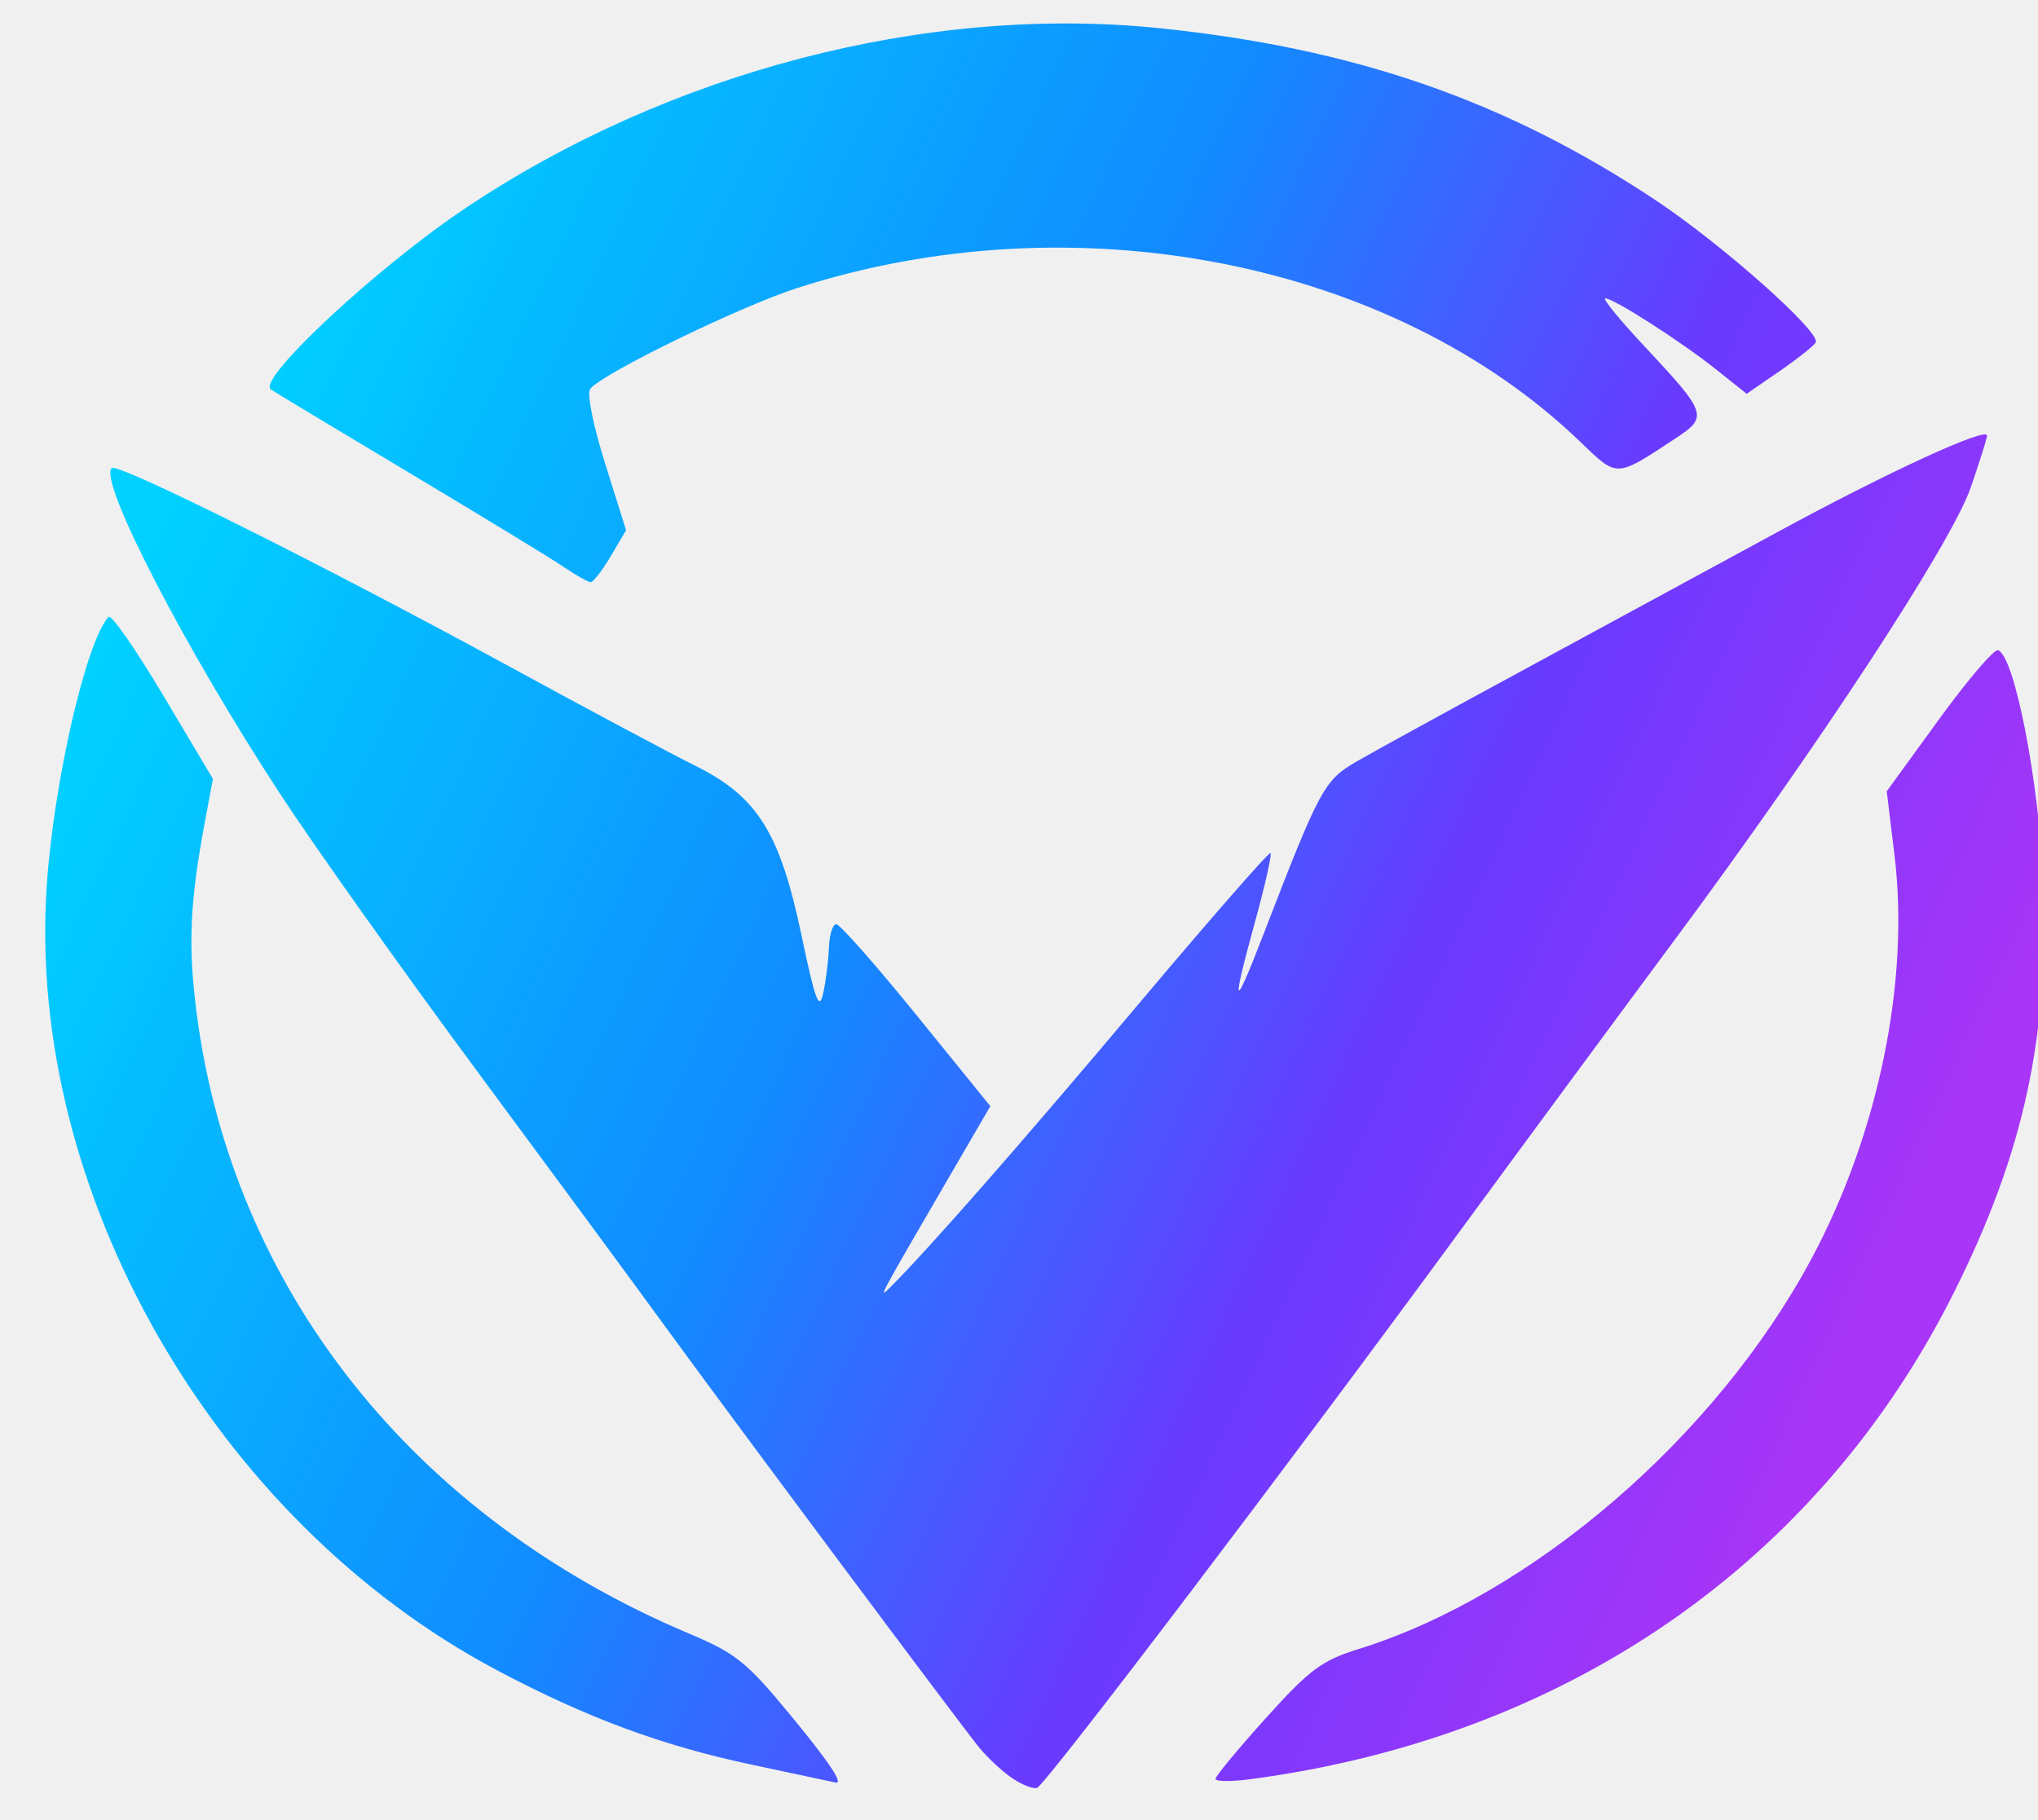
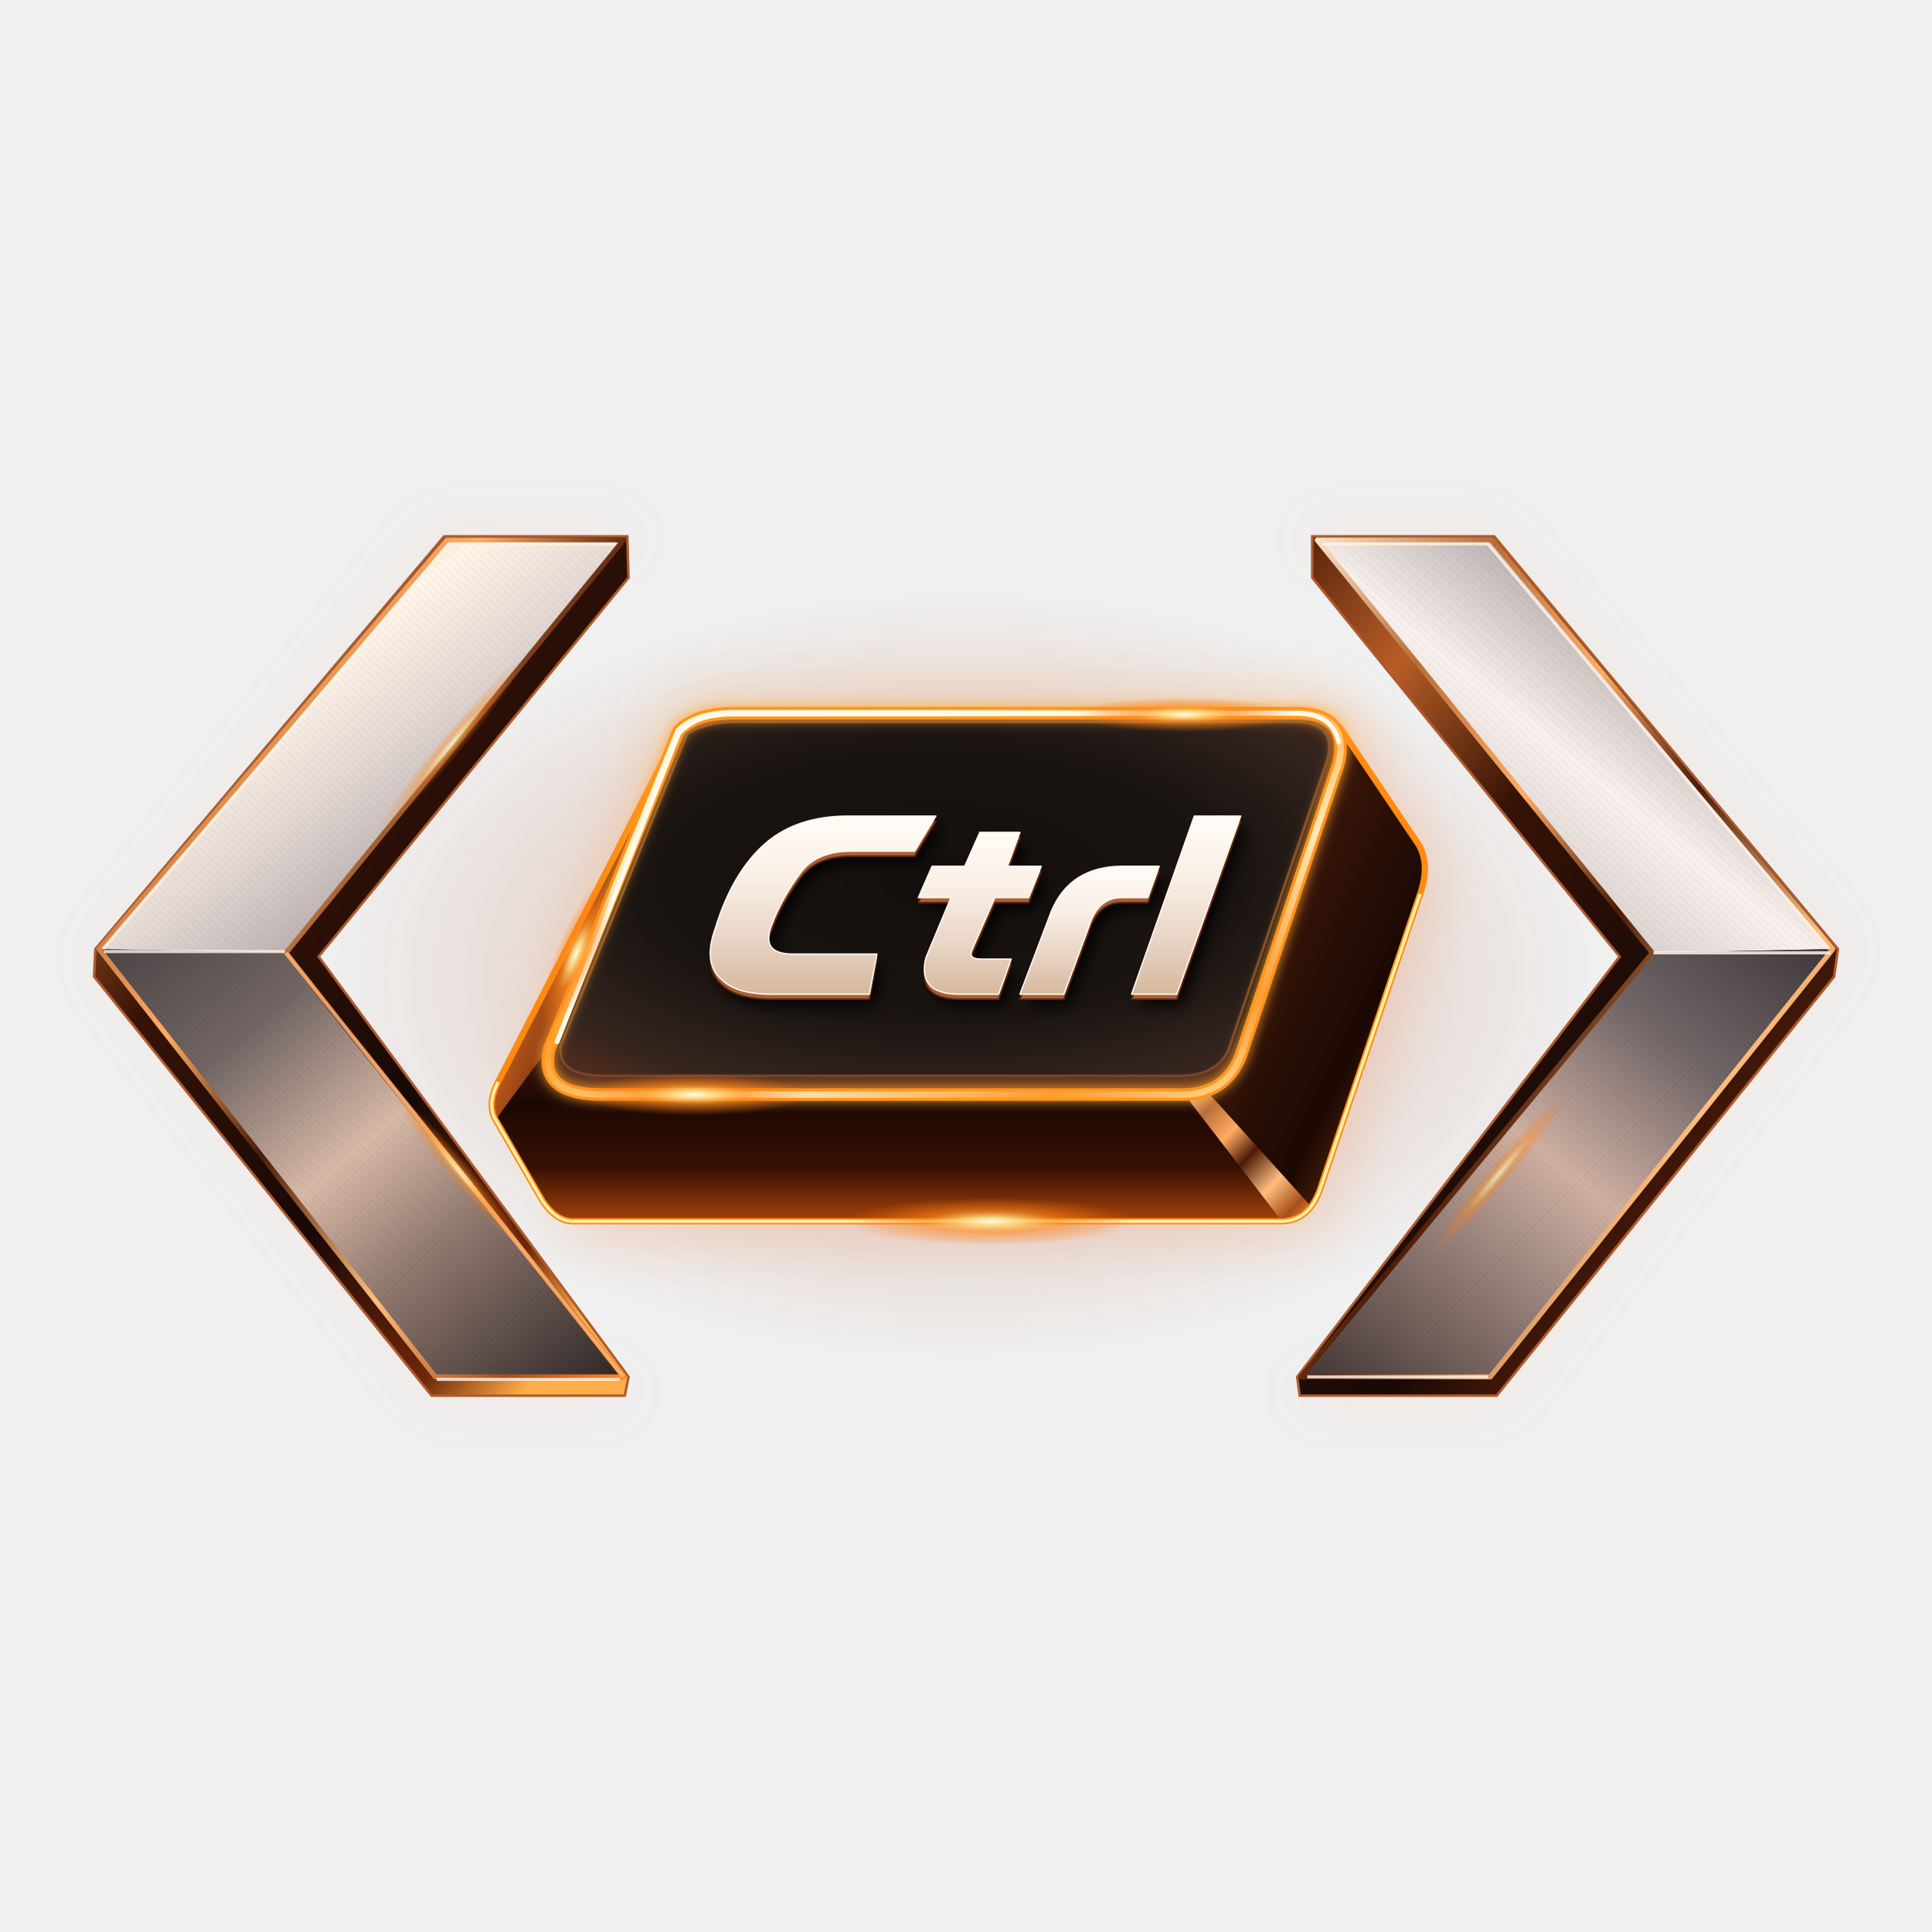
- <svg xmlns="http://www.w3.org/2000/svg" viewBox="0 0 280 250" role="img" aria-label="CTRLHACK">
+ <svg xmlns="http://www.w3.org/2000/svg" viewBox="114 -330.5 1540 1540" preserveAspectRatio="xMidYMid meet" role="img" aria-labelledby="title desc">
  <defs>
-     <linearGradient id="ctrlhack-gradient" gradientUnits="userSpaceOnUse" x1="25" y1="65" x2="260" y2="175">
-       <stop stop-color="#00D1FF" />
-       <stop offset=".42" stop-color="#118BFF" />
-       <stop offset=".7" stop-color="#693AFF" />
-       <stop offset="1" stop-color="#A835F7" />
-     </linearGradient>
+     <linearGradient id="metalTop" x1="0" y1="0" x2="1" y2="1">
+       <stop stop-color="#6d605e" />
+       <stop offset=".19" stop-color="#b9aaa2" />
+       <stop offset=".36" stop-color="#fff5e8" />
+       <stop offset=".52" stop-color="#e2d7d2" />
+       <stop offset=".74" stop-color="#aca3a3" />
+       <stop offset=".91" stop-color="#f8eeea" />
+       <stop offset="1" stop-color="#7b7271" />
+     </linearGradient>
+     <linearGradient id="metalBottom" x1="0" y1="0" x2="1" y2="1">
+       <stop stop-color="#494344" />
+       <stop offset=".24" stop-color="#706462" />
+       <stop offset=".48" stop-color="#d7b8a6" />
+       <stop offset=".66" stop-color="#92796f" />
+       <stop offset=".85" stop-color="#584a46" />
+       <stop offset="1" stop-color="#2c2524" />
+     </linearGradient>
+     <linearGradient id="metalRight" x1="1" y1="0" x2="0" y2="1">
+       <stop stop-color="#6c6264" />
+       <stop offset=".28" stop-color="#aaa0a1" />
+       <stop offset=".52" stop-color="#f9f1ed" />
+       <stop offset=".72" stop-color="#d3cac7" />
+       <stop offset="1" stop-color="#666064" />
+     </linearGradient>
+     <linearGradient id="metalRightLower" x1="1" y1="0" x2="0" y2="1">
+       <stop stop-color="#3c3638" />
+       <stop offset=".27" stop-color="#726667" />
+       <stop offset=".51" stop-color="#ceafa1" />
+       <stop offset=".69" stop-color="#968078" />
+       <stop offset="1" stop-color="#403332" />
+     </linearGradient>
+     <linearGradient id="copperEdge" x1="0" y1="0" x2="1" y2="1">
+       <stop stop-color="#ffebce" />
+       <stop offset=".18" stop-color="#b96e37" />
+       <stop offset=".36" stop-color="#ffab64" />
+       <stop offset=".52" stop-color="#4d1b06" />
+       <stop offset=".72" stop-color="#ffbe7e" />
+       <stop offset=".89" stop-color="#a74e1a" />
+       <stop offset="1" stop-color="#ff8528" />
+     </linearGradient>
+     <linearGradient id="copperSide" x1="0" y1="0" x2=".8" y2="1">
+       <stop stop-color="#55200b" />
+       <stop offset=".18" stop-color="#b85e27" />
+       <stop offset=".38" stop-color="#361306" />
+       <stop offset=".69" stop-color="#170906" />
+       <stop offset=".9" stop-color="#6e2608" />
+       <stop offset="1" stop-color="#ffad48" />
+     </linearGradient>
+     <linearGradient id="keyFront" x1="0" y1="0" x2="0" y2="1">
+       <stop stop-color="#3d1609" />
+       <stop offset=".32" stop-color="#1b0803" />
+       <stop offset=".69" stop-color="#371003" />
+       <stop offset="1" stop-color="#a5430b" />
+     </linearGradient>
+     <linearGradient id="keyRight" x1="0" y1="0" x2="1" y2="1">
+       <stop stop-color="#ffb044" />
+       <stop offset=".12" stop-color="#a44a13" />
+       <stop offset=".4" stop-color="#361408" />
+       <stop offset=".68" stop-color="#1b0803" />
+       <stop offset="1" stop-color="#b65a1a" />
+     </linearGradient>
+     <linearGradient id="keyLeft" x1="0" y1="0" x2="1" y2="1">
+       <stop stop-color="#ffcc87" />
+       <stop offset=".32" stop-color="#d66a22" />
+       <stop offset=".56" stop-color="#5f2008" />
+       <stop offset="1" stop-color="#1e0d04" />
+     </linearGradient>
+     <radialGradient id="blackFace" cx=".49" cy=".45" r=".8">
+       <stop stop-color="#130e0c" />
+       <stop offset=".5" stop-color="#1b1512" />
+       <stop offset=".78" stop-color="#35251e" />
+       <stop offset="1" stop-color="#6c3318" />
+     </radialGradient>
+     <linearGradient id="faceBevel" x1="0" y1="0" x2="0" y2="1">
+       <stop stop-color="#744226" />
+       <stop offset=".32" stop-color="#2b170e" />
+       <stop offset=".78" stop-color="#17100c" />
+       <stop offset="1" stop-color="#6d3923" />
+     </linearGradient>
+     <linearGradient id="rim" x1="0" y1="0" x2="1" y2="1">
+       <stop stop-color="#fff8e4" />
+       <stop offset=".25" stop-color="#fff0ba" />
+       <stop offset=".43" stop-color="#ff9f28" />
+       <stop offset=".64" stop-color="#ffe9b8" />
+       <stop offset=".82" stop-color="#ff9d30" />
+       <stop offset="1" stop-color="#fff2c2" />
+     </linearGradient>
+     <linearGradient id="letter" x1="0" y1="0" x2="0" y2="1">
+       <stop stop-color="#fffcf7" />
+       <stop offset=".36" stop-color="#f9eee5" />
+       <stop offset=".7" stop-color="#e7d4c4" />
+       <stop offset="1" stop-color="#d6b89d" />
+     </linearGradient>
+     <radialGradient id="flare">
+       <stop stop-color="#fffdeb" />
+       <stop offset=".18" stop-color="#ffda84" stop-opacity=".9" />
+       <stop offset=".46" stop-color="#ff8a19" stop-opacity=".6" />
+       <stop offset="1" stop-color="#ff6d10" stop-opacity="0" />
+     </radialGradient>
+     <radialGradient id="ambient">
+       <stop stop-color="#ef6415" stop-opacity=".35" />
+       <stop offset=".65" stop-color="#aa3a08" stop-opacity=".28" />
+       <stop offset="1" stop-color="#8b2904" stop-opacity="0" />
+     </radialGradient>
+     <pattern id="brush" patternUnits="userSpaceOnUse" width="7" height="9" patternTransform="rotate(42)">
+       <path d="M0 1H7 M0 4H7 M0 7H7" stroke="#fff" stroke-width=".28" opacity=".1" />
+       <path d="M0 2H7 M0 6H7" stroke="#311e19" stroke-width=".28" opacity=".12" />
+     </pattern>
+     <filter id="wideGlow" x="-25%" y="-35%" width="150%" height="170%" color-interpolation-filters="sRGB">
+       <feGaussianBlur stdDeviation="20" />
+     </filter>
+     <filter id="smallGlow" x="-20%" y="-30%" width="140%" height="160%" color-interpolation-filters="sRGB">
+       <feGaussianBlur stdDeviation="5" />
+     </filter>
+     <filter id="letterShadow" x="-20%" y="-25%" width="145%" height="160%">
+       <feGaussianBlur stdDeviation="6" />
+     </filter>
+     <path id="leftUpper" d="M193 426 470 100 611 100 342 429Z" />
+     <path id="leftLower" d="M193 426 342 429 611 767 461 767Z" />
+     <path id="rightUpper" d="M1164 100 1303 100 1575 426 1431 429Z" />
+     <path id="rightLower" d="M1431 429 1575 426 1302 767 1151 767Z" />
+     <path id="keyOutline" d="M655 252Q669 238 699 238H1147Q1190 238 1181 278L1103 511Q1091 542 1056 542H594Q543 542 552 505Z" />
+     <path id="C" d="M860 320H790Q750 320 725 341Q698 364 684 410Q674 438 690 451Q702 462 729 462H807L813 430H746Q720 430 729 407Q737 385 753 364Q766 348 792 348H843Z" />
+     <path id="t" d="M895 333H927L917 360H944L934 385H907L889 426Q885 434 896 434H920L910 462H879Q845 462 852 433L872 385H846L857 360H883Z" />
+     <path id="r" d="M927 462 952 396Q967 360 1009 360H1038L1029 385H1008Q989 385 982 408L962 462Z" />
+     <path id="l" d="M1066 320H1103L1052 462H1016Z" />
  </defs>
-   <path fill="url(#ctrlhack-gradient)" fill-rule="evenodd" d="M138.981,244.292C137.617,243.346 135.600,241.461 134.500,240.103C131.714,236.663 100.018,194.151 91.390,182.281C87.480,176.902 75.927,161.214 65.718,147.421C55.509,133.627 43.293,116.439 38.572,109.225C25.430,89.143 13.529,66.137 15.345,64.322C16.141,63.525 44.386,77.620 70.000,91.595C80.725,97.447 92.200,103.575 95.500,105.213C104.058,109.461 107.144,114.379 110.112,128.500C112.011,137.537 112.543,138.965 113.094,136.500C113.462,134.850 113.817,132.037 113.882,130.250C113.947,128.463 114.402,127.000 114.893,127.000C115.384,127.000 120.348,132.626 125.924,139.503L136.062,152.006 130.391,161.753C120.783,178.266 120.619,178.572 122.204,177.000C127.367,171.879 140.234,157.209 156.018,138.451C166.012,126.574 174.354,117.021 174.556,117.223C174.758,117.425 173.816,121.617 172.462,126.538C169.125,138.668 169.418,139.200 173.545,128.500C181.316,108.353 181.914,107.239 186.346,104.663C188.631,103.335 199.050,97.617 209.500,91.956C219.950,86.295 235.475,77.867 244.000,73.227C259.209,64.950 273.000,58.592 273.000,59.859C273.000,60.212 271.990,63.425 270.755,67.000C268.112,74.650 249.903,102.456 229.825,129.500C222.476,139.400 209.372,157.175 200.706,169.000C176.866,201.531 143.630,245.300 142.481,245.678C141.921,245.862 140.346,245.238 138.981,244.292Z M103.346,242.508C90.920,239.874 80.567,236.037 68.257,229.503C29.464,208.912 3.534,163.651 6.431,121.586C7.412,107.344 11.820,88.197 14.908,84.766C15.271,84.362 18.647,89.207 22.411,95.532L29.254,107.031 28.179,112.766C26.077,123.971 25.814,129.880 27.006,139.131C31.899,177.103 56.805,208.518 94.671,224.478C101.055,227.169 102.562,228.373 108.421,235.466C113.951,242.162 116.021,245.259 114.750,244.936C114.612,244.902 109.481,243.809 103.346,242.508Z M167.000,244.444C167.000,244.070 170.113,240.312 173.918,236.091C179.956,229.394 181.578,228.186 186.668,226.601C210.556,219.162 235.730,197.465 248.861,173.000C258.061,155.859 262.387,134.874 260.289,117.569L259.218,108.735 266.359,98.900C270.286,93.490 273.950,89.193 274.500,89.351C276.740,89.993 280.154,107.415 280.702,121.000C281.560,142.263 278.095,158.313 268.505,177.500C249.877,214.768 215.254,238.742 171.750,244.494C169.137,244.840 167.000,244.817 167.000,244.444Z M77.500,77.940C75.850,76.814 66.175,70.918 56.000,64.838C45.825,58.759 37.352,53.647 37.170,53.479C35.492,51.925 51.815,36.745 63.840,28.677C91.892,9.856 127.360,0.623 159.167,3.862C186.012,6.596 206.880,13.825 227.500,27.534C236.685,33.641 250.279,45.739 249.455,47.073C249.148,47.569 246.890,49.355 244.436,51.044L239.975,54.113 235.737,50.739C230.921,46.903 221.714,41.000 220.548,41.000C220.120,41.000 222.506,43.924 225.849,47.498C234.564,56.814 234.718,57.261 230.223,60.224C221.937,65.687 222.264,65.674 217.133,60.731C191.336,35.875 147.692,27.291 109.548,39.572C101.659,42.112 82.778,51.308 81.103,53.426C80.610,54.050 81.462,58.347 83.135,63.679L86.016,72.859 83.909,76.429C82.750,78.393 81.509,79.997 81.151,79.993C80.793,79.990 79.150,79.066 77.500,77.940Z" />
+   <g id="ambient-copper">
+     <ellipse cx="881" cy="447" rx="500" ry="305" fill="url(#ambient)" opacity=".45" />
+     <path d="M202 427 466 99H613M194 430 464 778H611M1161 100H1300L1575 427 1303 779H1153" stroke="#e9742f" stroke-width="9" fill="none" opacity=".18" filter="url(#wideGlow)" />
+   </g>
+   <g id="left-chevron">
+     <path d="M190 426 468 97H614L615 130 368 432 615 767 612 782H458L189 448Z" fill="url(#copperSide)" stroke="#ad5b2d" stroke-width="2" />
+     <use href="#leftUpper" fill="url(#metalTop)" />
+     <use href="#leftLower" fill="url(#metalBottom)" />
+     <use href="#leftUpper" fill="url(#brush)" />
+     <use href="#leftLower" fill="url(#brush)" />
+     <path d="M193 426 470 100H611L342 429 611 767H461L193 426Z" fill="none" stroke="url(#copperEdge)" stroke-width="4" stroke-linejoin="round" />
+     <path d="M196 426 473 103H605 M197 428H341 M462 769H608" fill="none" stroke="#fff2e3" stroke-width="2.5" opacity=".8" />
+     <path d="M342 429 611 767" fill="none" stroke="#ffb476" stroke-width="3" opacity=".85" />
+     <ellipse cx="474" cy="263" rx="9" ry="91" transform="rotate(40 474 263)" fill="url(#flare)" opacity=".65" />
+     <ellipse cx="480" cy="603" rx="9" ry="80" transform="rotate(-40 480 603)" fill="url(#flare)" opacity=".65" />
+   </g>
+   <g id="right-chevron">
+     <path d="M1160 97H1305L1579 426 1576 448 1307 782H1150L1148 767 1405 432 1160 130Z" fill="url(#copperSide)" stroke="#ad5b2d" stroke-width="2" />
+     <use href="#rightUpper" fill="url(#metalRight)" />
+     <use href="#rightLower" fill="url(#metalRightLower)" />
+     <use href="#rightUpper" fill="url(#brush)" />
+     <use href="#rightLower" fill="url(#brush)" />
+     <path d="M1164 100H1303L1575 426 1302 767H1151L1431 429Z" stroke="url(#copperEdge)" stroke-width="4" stroke-linejoin="round" fill="none" />
+     <path d="M1168 103H1300L1572 426 M1432 429H1573 M1156 767H1300" fill="none" stroke="#fff0e4" opacity=".85" stroke-width="2.5" />
+     <ellipse cx="1309" cy="605" rx="9" ry="84" transform="rotate(40 1309 605)" fill="url(#flare)" opacity=".65" />
+   </g>
+   <g id="key-glow" fill="none">
+     <use href="#keyOutline" stroke="#ff8a15" stroke-width="26" opacity=".28" filter="url(#wideGlow)" />
+     <path d="M567 643H1135Q1156 643 1166 619L1247 375Q1253 357 1240 340L1177 251" stroke="#ff6510" stroke-width="14" opacity=".35" filter="url(#wideGlow)" />
+   </g>
+   <g id="key-body">
+     <path fill="url(#keyLeft)" d="M655 252 551 505Q539 531 566 540L568 642Q553 642 544 624L508 562Q502 550 511 532Z" />
+     <path fill="url(#keyFront)" d="M551 505Q542 530 567 540H1056L1137 643H571Q557 643 546 626L509 562Z" />
+     <path fill="url(#keyRight)" d="M1181 248 1245 343Q1254 359 1246 382L1166 618Q1158 640 1137 643L1056 542Q1091 542 1103 511L1181 278Z" />
+     <path fill="url(#copperEdge)" d="M1056 539 1074 537 1158 630Q1151 641 1135 642Z" />
+     <path d="M655 252 511 532Q502 550 509 562L546 626Q557 643 571 643H1135Q1157 643 1166 618L1246 382Q1254 359 1245 343L1181 248" fill="none" stroke="#ff8a11" stroke-width="5" />
+     <path d="M511 532Q502 550 509 562L546 626Q557 643 571 643H1135Q1157 643 1166 618L1246 382" fill="none" stroke="#fff0a8" stroke-width="2.5" />
+   </g>
+   <g id="key-top">
+     <use href="#keyOutline" fill="url(#faceBevel)" stroke="#ff840e" stroke-width="10" />
+     <path d="M662 254Q678 245 700 245H1145Q1180 245 1172 275L1093 507Q1083 527 1055 527H595Q558 527 561 503Z" fill="url(#blackFace)" stroke="#73442e" stroke-width="2" />
+     <use href="#keyOutline" fill="none" stroke="#ffa52c" stroke-width="10" opacity=".9" filter="url(#smallGlow)" />
+     <use href="#keyOutline" fill="none" stroke="url(#rim)" stroke-width="5.2" />
+     <path d="M558 500 655 254Q670 238 699 238H1147Q1176 238 1181 261" fill="none" stroke="#fff9e9" stroke-width="3.8" stroke-linecap="round" />
+   </g>
+   <g id="reflections">
+     <ellipse cx="1058" cy="239" rx="87" ry="14" fill="url(#flare)" />
+     <ellipse cx="667" cy="542" rx="91" ry="17" fill="url(#flare)" />
+     <ellipse cx="904" cy="643" rx="115" ry="19" fill="url(#flare)" />
+     <ellipse cx="573" cy="430" rx="16" ry="65" transform="rotate(22 573 430)" fill="url(#flare)" />
+   </g>
+   <g id="ctrl-lettering" fill="url(#letter)" stroke-linejoin="round">
+     <g fill="#000" opacity=".88" transform="translate(5 9)" filter="url(#letterShadow)">
+       <use href="#C" />
+       <use href="#t" />
+       <use href="#r" />
+       <use href="#l" />
+     </g>
+     <g fill="#a86136" stroke="#5e260d" stroke-width="1.3" transform="translate(0 4)">
+       <use href="#C" />
+       <use href="#t" />
+       <use href="#r" />
+       <use href="#l" />
+     </g>
+     <g stroke="#fff6eb" stroke-width="1.1">
+       <use href="#C" />
+       <use href="#t" />
+       <use href="#r" />
+       <use href="#l" />
+     </g>
+   </g>
</svg>
